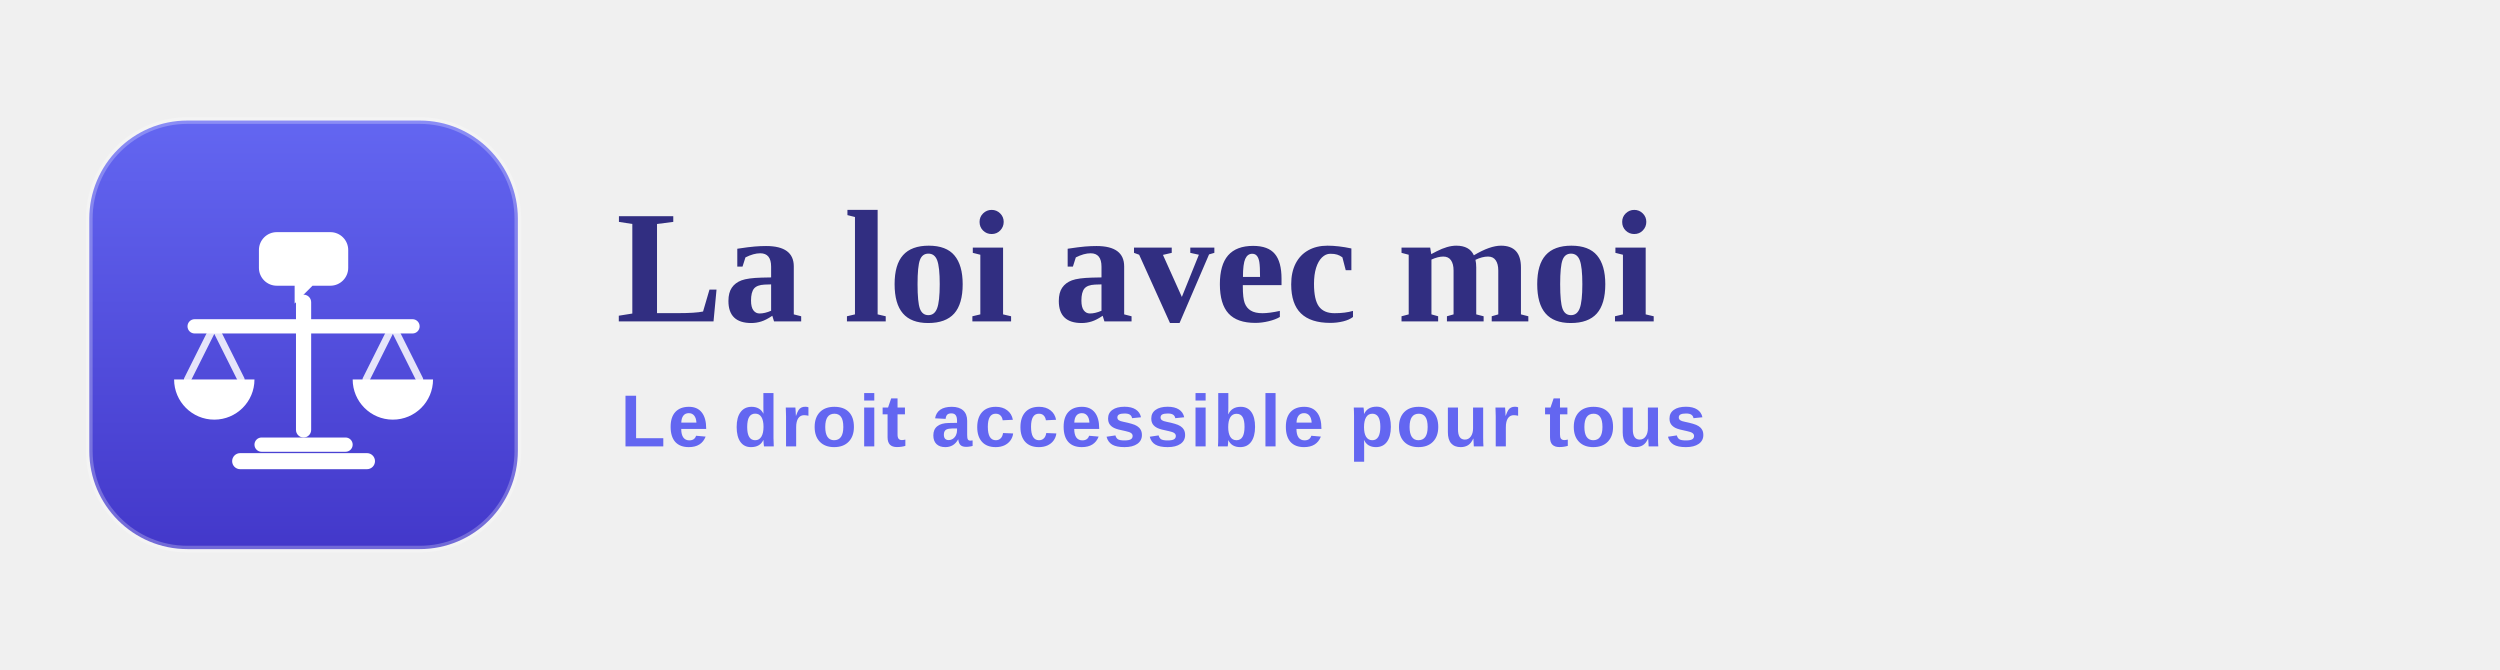
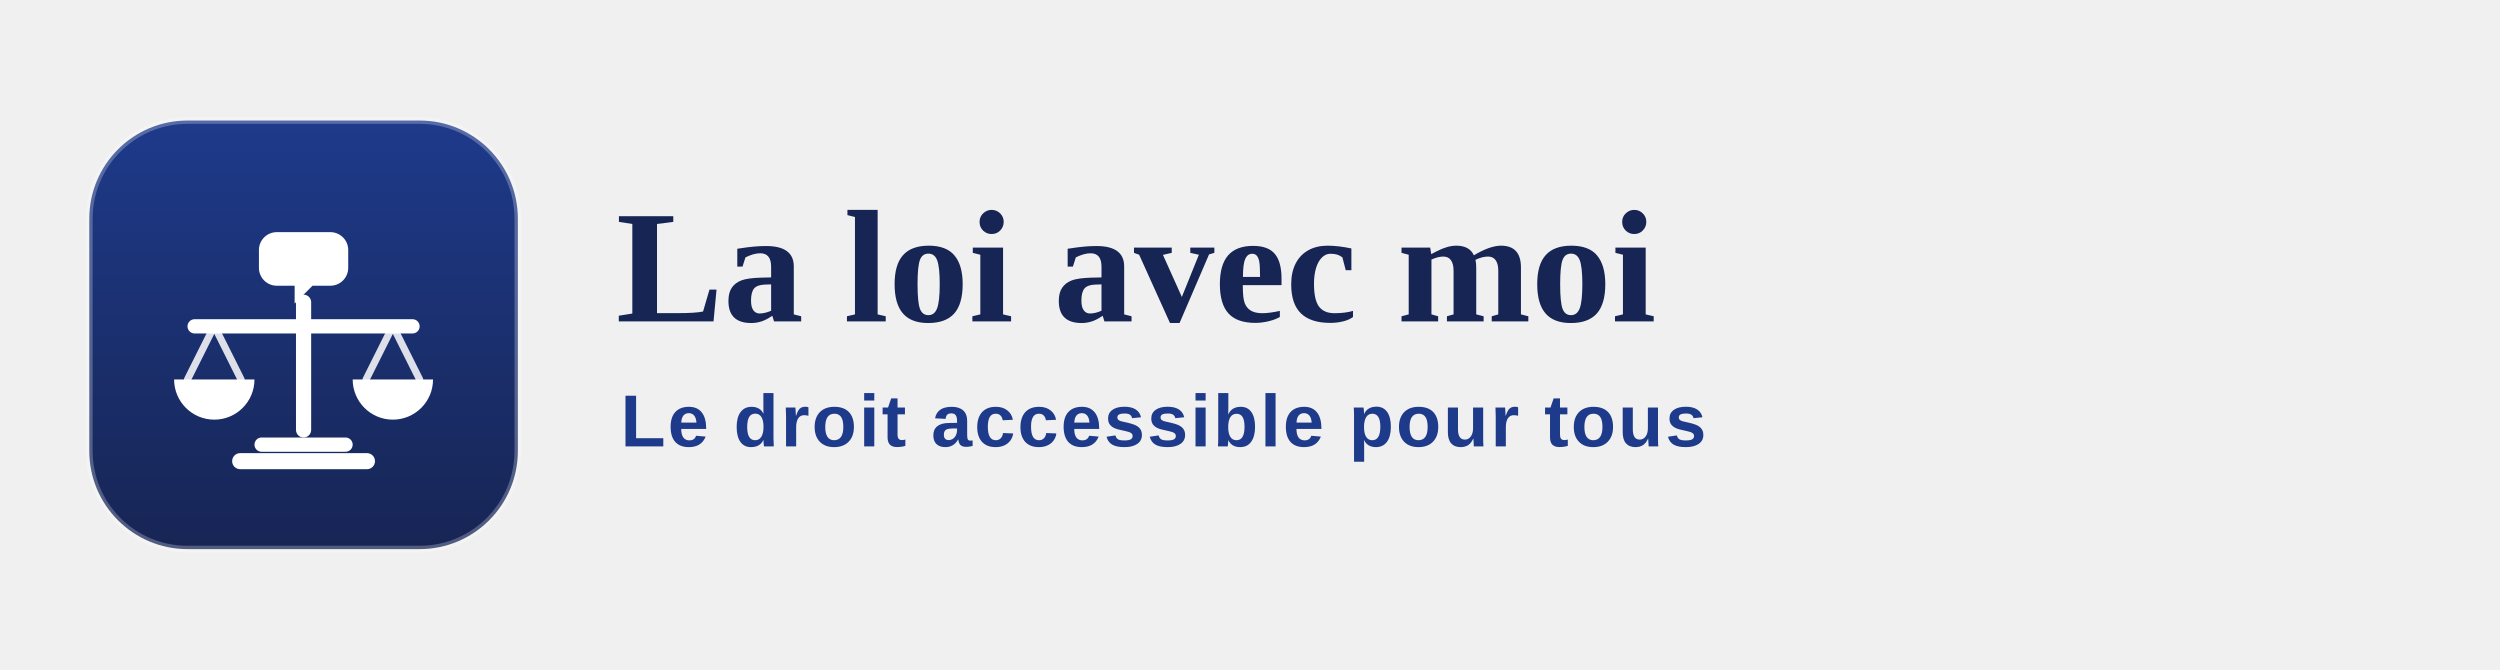
<svg xmlns="http://www.w3.org/2000/svg" width="560" height="150" viewBox="0 0 560 150" fill="none" role="img" aria-label="La loi avec moi — Le droit accessible pour tous">
  <defs>
    <linearGradient id="llamGrad2" x1="0" y1="0" x2="0" y2="1">
-       <stop offset="0%" stop-color="#6366f1" />
-       <stop offset="100%" stop-color="#4338ca" />
+       <stop offset="0%" stop-color="#1e3a8a" />
+       <stop offset="100%" stop-color="#172554" />
    </linearGradient>
  </defs>
  <g transform="translate(20,27)">
    <rect x="0" y="0" width="96" height="96" rx="22" fill="url(#llamGrad2)" />
    <rect x="0" y="0" width="96" height="96" rx="22" fill="none" stroke="rgba(255,255,255,0.25)" stroke-width="1.5" />
    <path d="M42 25 h12 a4 4 0 0 1 4 4 v4 a4 4 0 0 1 -4 4 h-4 l-4 4 v-4 h-4 a4 4 0 0 1 -4 -4 v-4 a4 4 0 0 1 4 -4 Z" fill="#ffffff" />
    <rect x="46.3" y="39" width="3.4" height="32" rx="1.7" fill="#ffffff" />
    <rect x="22" y="44.5" width="52" height="3.2" rx="1.6" fill="#ffffff" />
    <path d="M28 46l-6 12M28 46l6 12" stroke="rgba(255,255,255,0.85)" stroke-width="1.6" stroke-linecap="round" />
    <path d="M68 46l-6 12M68 46l6 12" stroke="rgba(255,255,255,0.85)" stroke-width="1.6" stroke-linecap="round" />
    <path d="M19 58a9 9 0 0 0 18 0Z" fill="#ffffff" />
    <path d="M59 58a9 9 0 0 0 18 0Z" fill="#ffffff" />
    <rect x="37" y="71" width="22" height="3.2" rx="1.6" fill="#ffffff" />
    <rect x="32" y="74.5" width="32" height="3.6" rx="1.8" fill="#ffffff" />
  </g>
-   <text x="138" y="72" font-family="Georgia, 'Times New Roman', serif" font-size="36" font-weight="700" fill="#312e81">La loi avec moi</text>
-   <text x="139" y="100" font-family="Arial, Helvetica, sans-serif" font-size="16.5" font-weight="600" letter-spacing="0.5" fill="#6366f1">Le droit accessible pour tous</text>
+   <text x="138" y="72" font-family="Georgia, 'Times New Roman', serif" font-size="36" font-weight="700" fill="#172554">La loi avec moi</text>
+   <text x="139" y="100" font-family="Arial, Helvetica, sans-serif" font-size="16.5" font-weight="600" letter-spacing="0.5" fill="#1e3a8a">Le droit accessible pour tous</text>
</svg>
